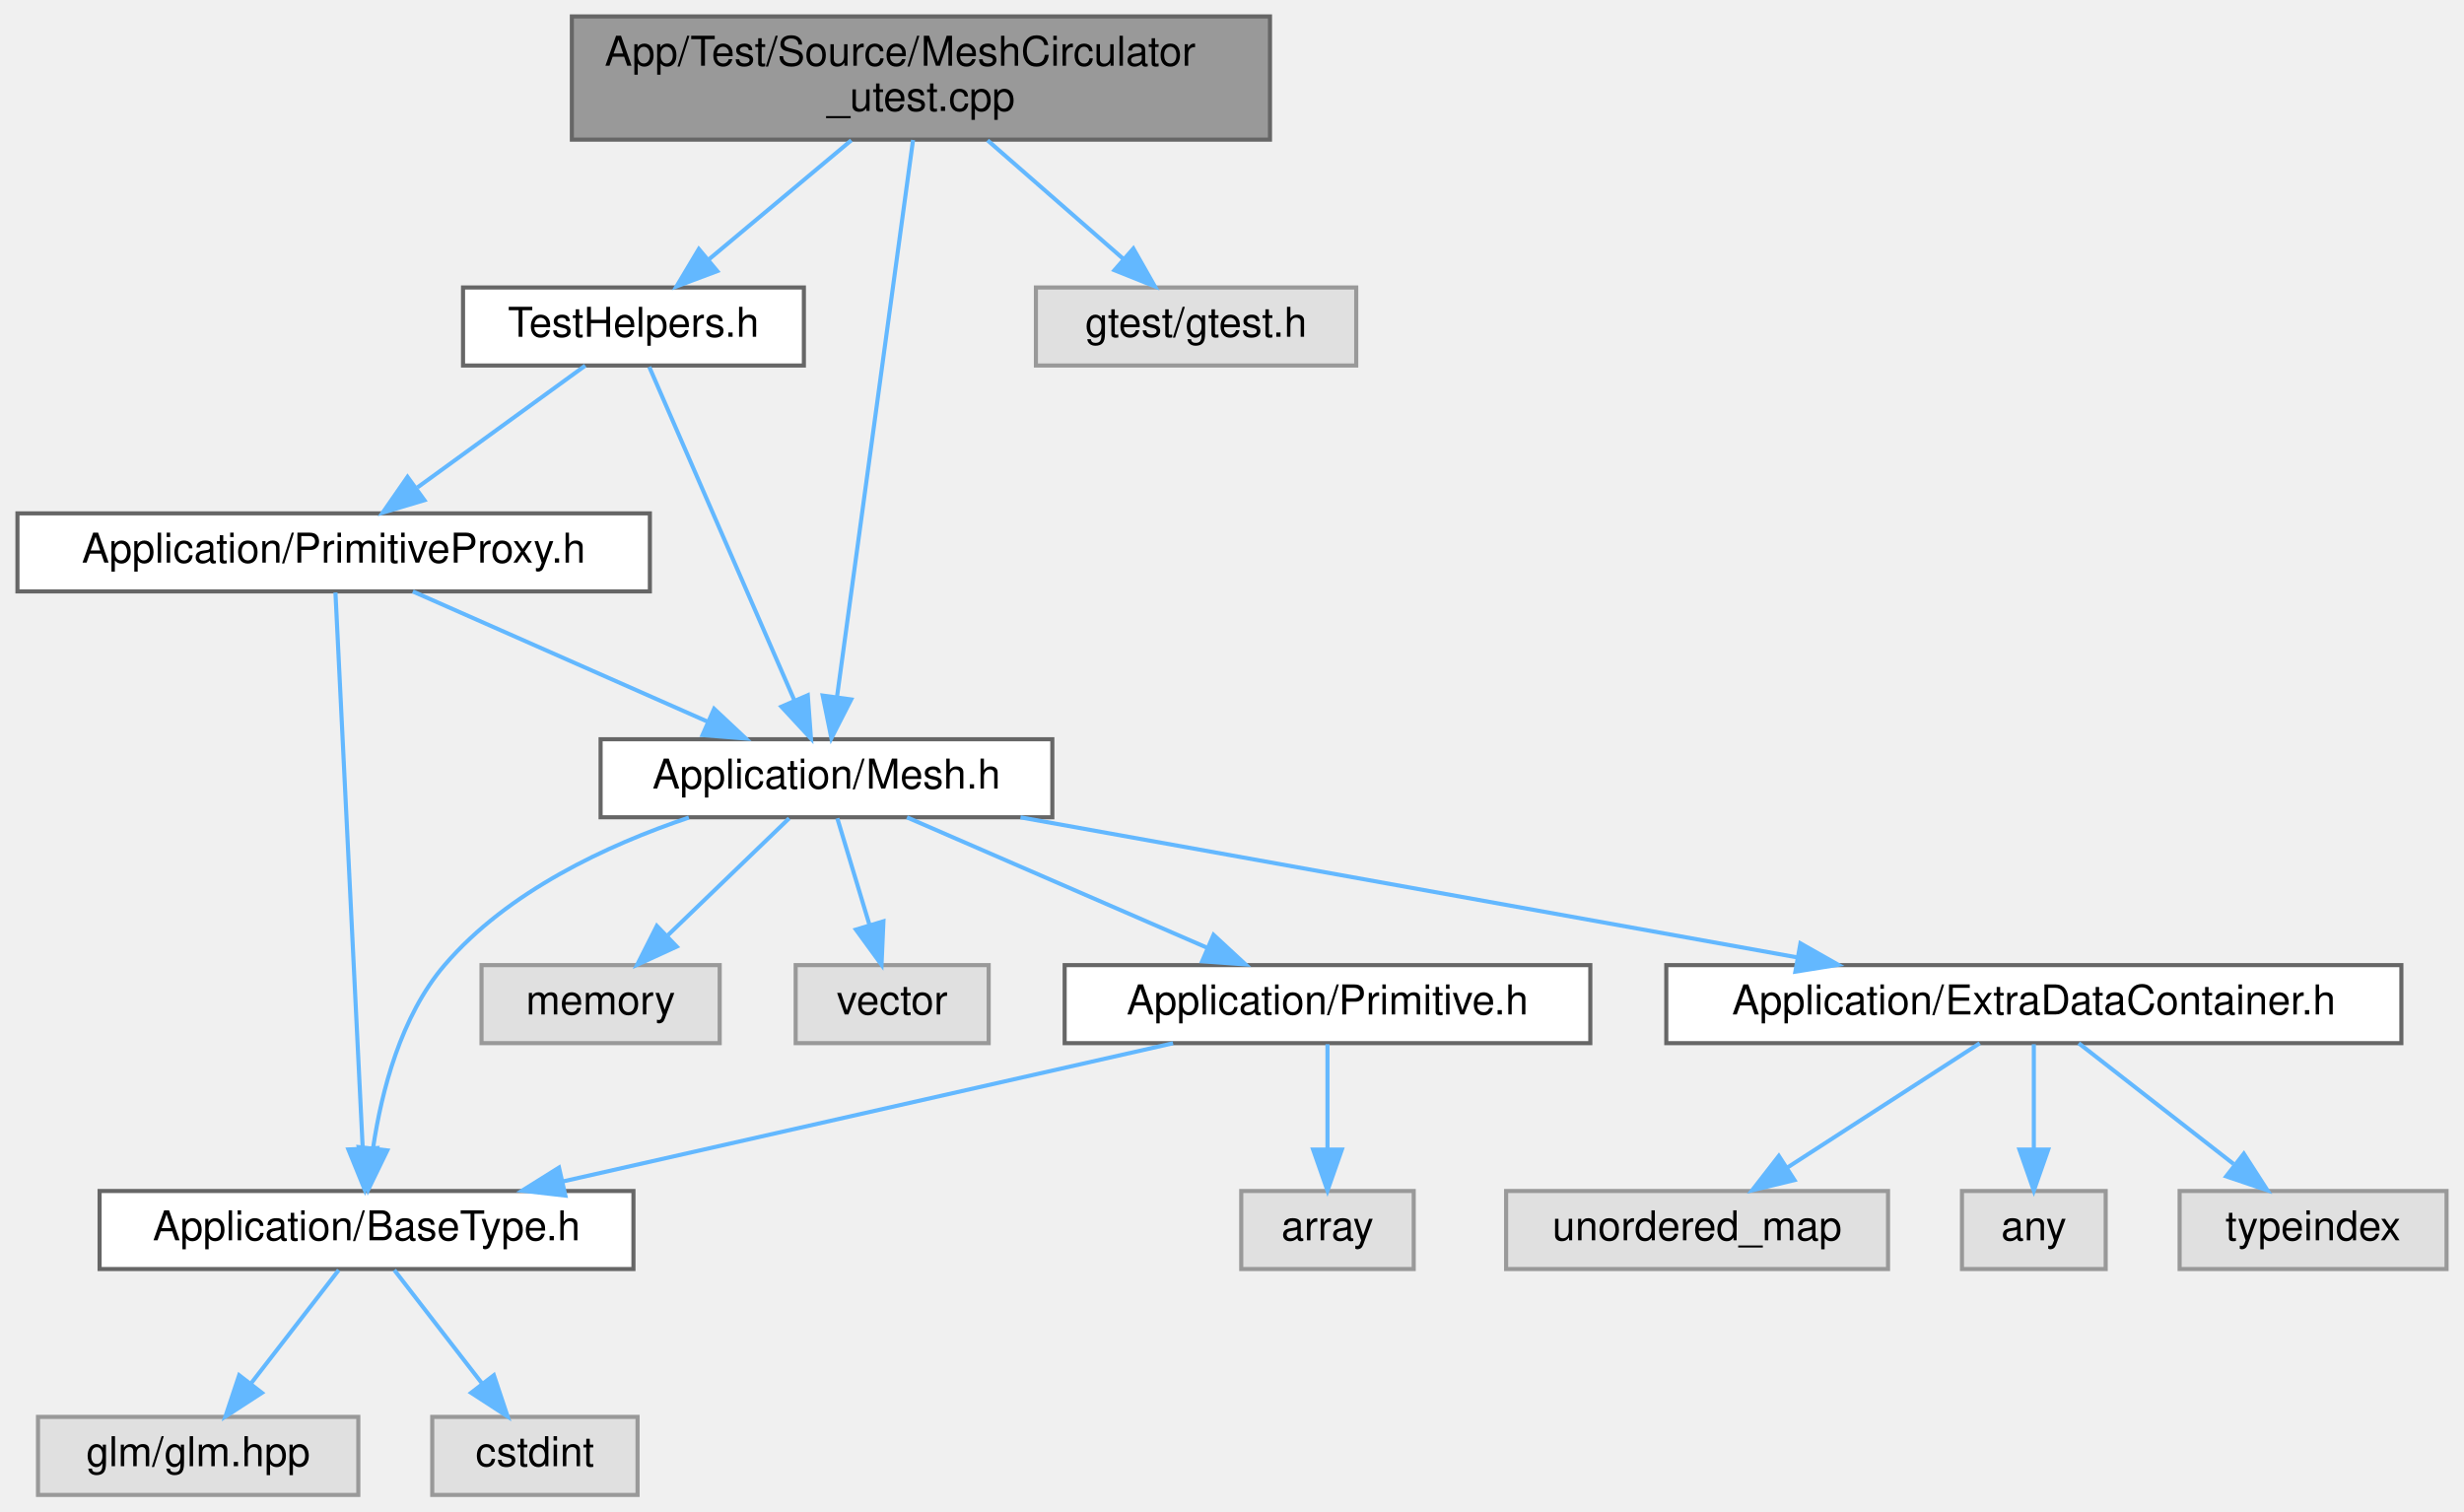
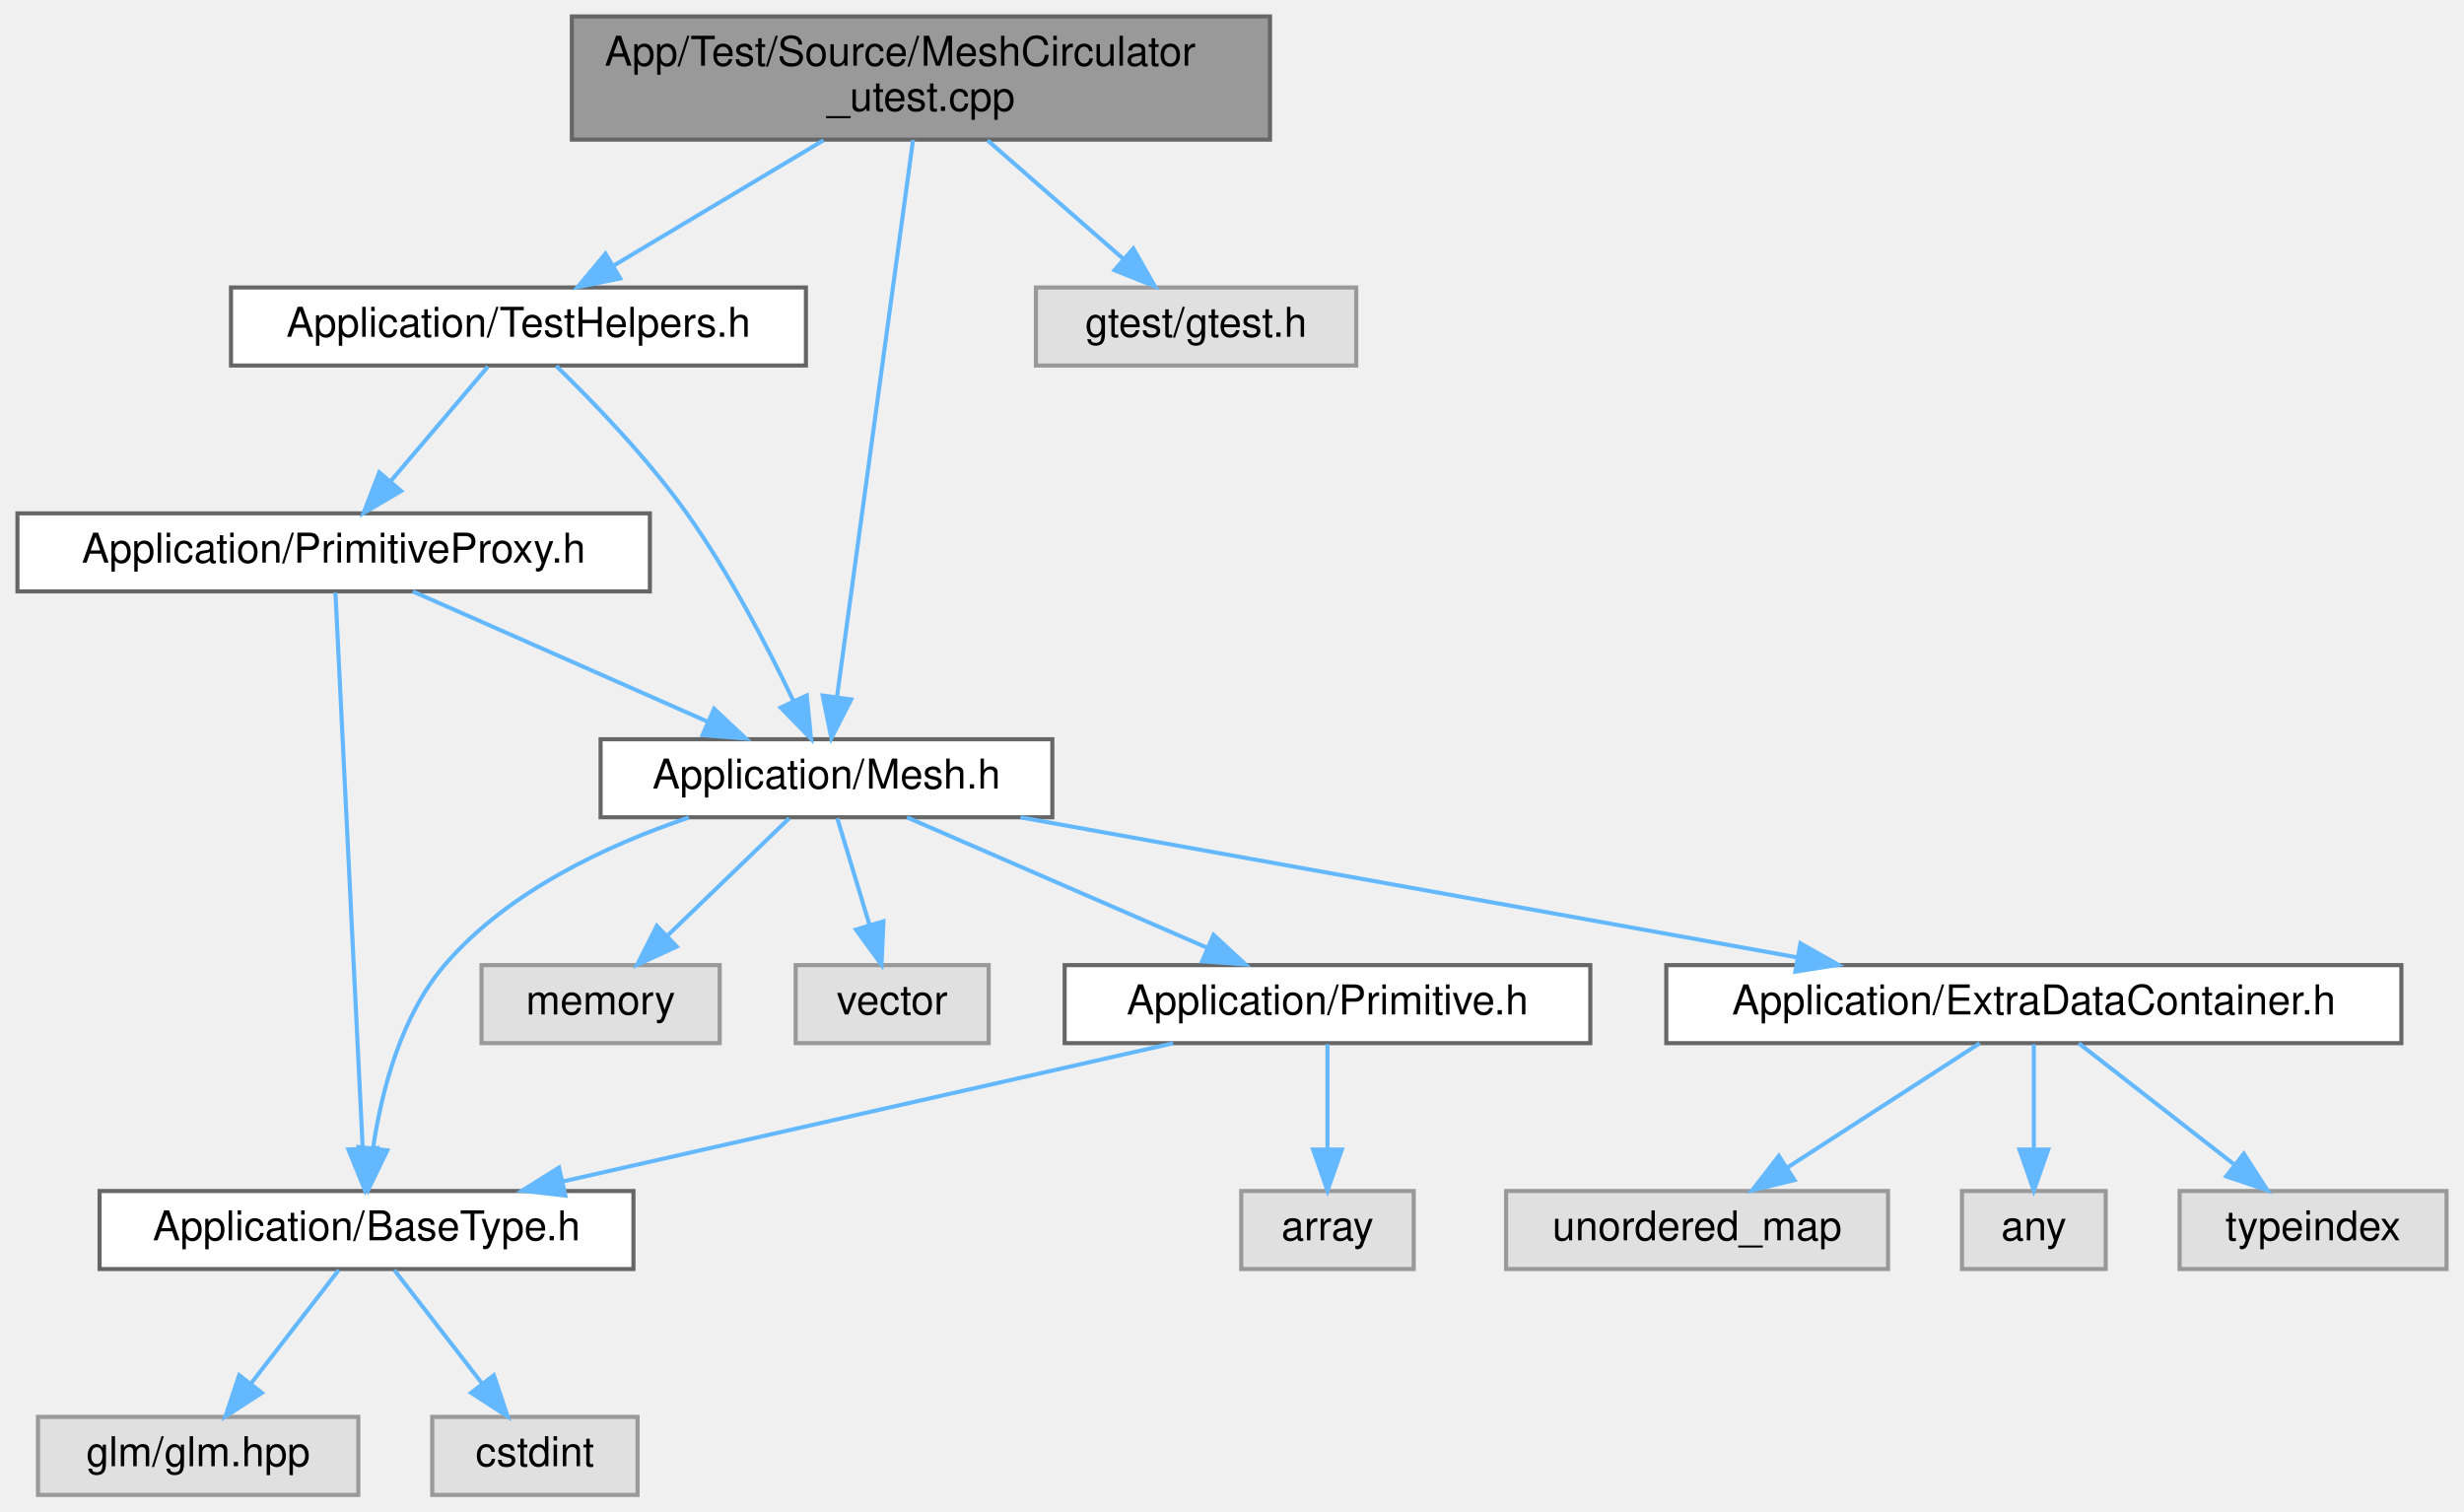
<svg xmlns="http://www.w3.org/2000/svg" xmlns:xlink="http://www.w3.org/1999/xlink" width="600pt" height="368pt" viewBox="0.00 0.00 599.50 368.00">
  <g id="graph0" class="graph" transform="scale(1 1) rotate(0) translate(4 364)">
    <g id="Node000001" class="node">
      <g id="a_Node000001">
        <a xlink:title=" ">
          <polygon fill="#999999" stroke="#666666" points="305,-360 135,-360 135,-330 305,-330 305,-360" />
          <text text-anchor="start" x="143" y="-348" font-family="Helvetica,sans-Serif" font-size="10.00">App/Test/Source/MeshCirculator</text>
          <text text-anchor="middle" x="220" y="-337" font-family="Helvetica,sans-Serif" font-size="10.00">_utest.cpp</text>
        </a>
      </g>
    </g>
    <g id="Node000002" class="node">
      <g id="a_Node000002">
        <a xlink:href="Mesh_8h.html" target="_top" xlink:title=" ">
          <polygon fill="white" stroke="#666666" points="252,-184 142,-184 142,-165 252,-165 252,-184" />
          <text text-anchor="middle" x="197" y="-172" font-family="Helvetica,sans-Serif" font-size="10.00">Application/Mesh.h</text>
        </a>
      </g>
    </g>
    <g id="edge1_Node000001_Node000002" class="edge">
      <g id="a_edge1_Node000001_Node000002">
        <a xlink:title=" ">
          <path fill="none" stroke="#63b8ff" d="M218.08,-329.92C213.95,-299.65 204.21,-228.35 199.56,-194.27" />
          <polygon fill="#63b8ff" stroke="#63b8ff" points="203.02,-193.69 198.2,-184.25 196.08,-194.64 203.02,-193.69" />
        </a>
      </g>
    </g>
    <g id="Node000014" class="node">
      <g id="a_Node000014">
        <a xlink:href="TestHelpers_8h.html" target="_top" xlink:title=" ">
-           <polygon fill="white" stroke="#666666" points="191.5,-294 108.5,-294 108.5,-275 191.5,-275 191.5,-294" />
-           <text text-anchor="middle" x="150" y="-282" font-family="Helvetica,sans-Serif" font-size="10.00">TestHelpers.h</text>
+           <polygon fill="white" stroke="#666666" points="192,-294 52,-294 52,-275 192,-275 192,-294" />
+           <text text-anchor="middle" x="122" y="-282" font-family="Helvetica,sans-Serif" font-size="10.00">Application/TestHelpers.h</text>
        </a>
      </g>
    </g>
    <g id="edge14_Node000001_Node000014" class="edge">
      <g id="a_edge14_Node000001_Node000014">
        <a xlink:title=" ">
-           <path fill="none" stroke="#63b8ff" d="M203.05,-329.84C192.58,-321.09 179.14,-309.85 168.41,-300.88" />
-           <polygon fill="#63b8ff" stroke="#63b8ff" points="170.41,-297.99 160.49,-294.27 165.92,-303.36 170.41,-297.99" />
+           <path fill="none" stroke="#63b8ff" d="M196.28,-329.84C180.8,-320.6 160.68,-308.59 145.29,-299.4" />
+           <polygon fill="#63b8ff" stroke="#63b8ff" points="146.78,-296.21 136.4,-294.09 143.19,-302.23 146.78,-296.21" />
        </a>
      </g>
    </g>
    <g id="Node000016" class="node">
      <g id="a_Node000016">
        <a xlink:title=" ">
          <polygon fill="#e0e0e0" stroke="#999999" points="326,-294 248,-294 248,-275 326,-275 326,-294" />
          <text text-anchor="middle" x="287" y="-282" font-family="Helvetica,sans-Serif" font-size="10.00">gtest/gtest.h</text>
        </a>
      </g>
    </g>
    <g id="edge19_Node000001_Node000016" class="edge">
      <g id="a_edge19_Node000001_Node000016">
        <a xlink:title=" ">
          <path fill="none" stroke="#63b8ff" d="M236.22,-329.84C246.24,-321.09 259.11,-309.85 269.38,-300.88" />
          <polygon fill="#63b8ff" stroke="#63b8ff" points="271.73,-303.48 276.96,-294.27 267.13,-298.21 271.73,-303.48" />
        </a>
      </g>
    </g>
    <g id="Node000003" class="node">
      <g id="a_Node000003">
        <a xlink:href="BaseType_8h.html" target="_top" xlink:title=" ">
          <polygon fill="white" stroke="#666666" points="150,-74 20,-74 20,-55 150,-55 150,-74" />
          <text text-anchor="middle" x="85" y="-62" font-family="Helvetica,sans-Serif" font-size="10.00">Application/BaseType.h</text>
        </a>
      </g>
    </g>
    <g id="edge2_Node000002_Node000003" class="edge">
      <g id="a_edge2_Node000002_Node000003">
        <a xlink:title=" ">
          <path fill="none" stroke="#63b8ff" d="M163.49,-164.93C143.6,-158.22 119.36,-146.95 104,-129 93.36,-116.57 88.68,-98.36 86.62,-84.62" />
          <polygon fill="#63b8ff" stroke="#63b8ff" points="90.06,-83.89 85.43,-74.36 83.11,-84.7 90.06,-83.89" />
        </a>
      </g>
    </g>
    <g id="Node000006" class="node">
      <g id="a_Node000006">
        <a xlink:href="ExtraDataContainer_8h.html" target="_top" xlink:title=" ">
          <polygon fill="white" stroke="#666666" points="580.5,-129 401.5,-129 401.5,-110 580.5,-110 580.5,-129" />
          <text text-anchor="middle" x="491" y="-117" font-family="Helvetica,sans-Serif" font-size="10.00">Application/ExtraDataContainer.h</text>
        </a>
      </g>
    </g>
    <g id="edge5_Node000002_Node000006" class="edge">
      <g id="a_edge5_Node000002_Node000006">
        <a xlink:title=" ">
          <path fill="none" stroke="#63b8ff" d="M244.24,-164.98C295.73,-155.7 378.16,-140.84 433.41,-130.88" />
          <polygon fill="#63b8ff" stroke="#63b8ff" points="434.17,-134.3 443.39,-129.08 432.93,-127.41 434.17,-134.3" />
        </a>
      </g>
    </g>
    <g id="Node000010" class="node">
      <g id="a_Node000010">
        <a xlink:href="Primitive_8h.html" target="_top" xlink:title=" ">
          <polygon fill="white" stroke="#666666" points="383,-129 255,-129 255,-110 383,-110 383,-129" />
          <text text-anchor="middle" x="319" y="-117" font-family="Helvetica,sans-Serif" font-size="10.00">Application/Primitive.h</text>
        </a>
      </g>
    </g>
    <g id="edge9_Node000002_Node000010" class="edge">
      <g id="a_edge9_Node000002_Node000010">
        <a xlink:title=" ">
          <path fill="none" stroke="#63b8ff" d="M216.6,-164.98C236.32,-156.42 266.95,-143.11 289.58,-133.28" />
          <polygon fill="#63b8ff" stroke="#63b8ff" points="291.26,-136.37 299.04,-129.17 288.48,-129.94 291.26,-136.37" />
        </a>
      </g>
    </g>
    <g id="Node000012" class="node">
      <g id="a_Node000012">
        <a xlink:title=" ">
          <polygon fill="#e0e0e0" stroke="#999999" points="171,-129 113,-129 113,-110 171,-110 171,-129" />
          <text text-anchor="middle" x="142" y="-117" font-family="Helvetica,sans-Serif" font-size="10.00">memory</text>
        </a>
      </g>
    </g>
    <g id="edge12_Node000002_Node000012" class="edge">
      <g id="a_edge12_Node000002_Node000012">
        <a xlink:title=" ">
          <path fill="none" stroke="#63b8ff" d="M187.92,-164.75C179.91,-157.03 168.04,-145.6 158.38,-136.28" />
          <polygon fill="#63b8ff" stroke="#63b8ff" points="160.54,-133.51 150.91,-129.09 155.69,-138.55 160.54,-133.51" />
        </a>
      </g>
    </g>
    <g id="Node000013" class="node">
      <g id="a_Node000013">
        <a xlink:title=" ">
          <polygon fill="#e0e0e0" stroke="#999999" points="236.5,-129 189.5,-129 189.5,-110 236.5,-110 236.5,-129" />
          <text text-anchor="middle" x="213" y="-117" font-family="Helvetica,sans-Serif" font-size="10.00">vector</text>
        </a>
      </g>
    </g>
    <g id="edge13_Node000002_Node000013" class="edge">
      <g id="a_edge13_Node000002_Node000013">
        <a xlink:title=" ">
          <path fill="none" stroke="#63b8ff" d="M199.64,-164.75C201.76,-157.72 204.81,-147.62 207.46,-138.84" />
          <polygon fill="#63b8ff" stroke="#63b8ff" points="210.87,-139.67 210.41,-129.09 204.17,-137.65 210.87,-139.67" />
        </a>
      </g>
    </g>
    <g id="Node000004" class="node">
      <g id="a_Node000004">
        <a xlink:title=" ">
          <polygon fill="#e0e0e0" stroke="#999999" points="83,-19 5,-19 5,0 83,0 83,-19" />
          <text text-anchor="middle" x="44" y="-7" font-family="Helvetica,sans-Serif" font-size="10.00">glm/glm.hpp</text>
        </a>
      </g>
    </g>
    <g id="edge3_Node000003_Node000004" class="edge">
      <g id="a_edge3_Node000003_Node000004">
        <a xlink:title=" ">
          <path fill="none" stroke="#63b8ff" d="M78.23,-54.75C72.44,-47.26 63.94,-36.28 56.86,-27.13" />
          <polygon fill="#63b8ff" stroke="#63b8ff" points="59.53,-24.86 50.64,-19.09 53.99,-29.14 59.53,-24.86" />
        </a>
      </g>
    </g>
    <g id="Node000005" class="node">
      <g id="a_Node000005">
        <a xlink:title=" ">
          <polygon fill="#e0e0e0" stroke="#999999" points="151,-19 101,-19 101,0 151,0 151,-19" />
          <text text-anchor="middle" x="126" y="-7" font-family="Helvetica,sans-Serif" font-size="10.00">cstdint</text>
        </a>
      </g>
    </g>
    <g id="edge4_Node000003_Node000005" class="edge">
      <g id="a_edge4_Node000003_Node000005">
        <a xlink:title=" ">
          <path fill="none" stroke="#63b8ff" d="M91.77,-54.75C97.56,-47.26 106.06,-36.28 113.14,-27.13" />
          <polygon fill="#63b8ff" stroke="#63b8ff" points="116.01,-29.14 119.36,-19.09 110.47,-24.86 116.01,-29.14" />
        </a>
      </g>
    </g>
    <g id="Node000007" class="node">
      <g id="a_Node000007">
        <a xlink:title=" ">
          <polygon fill="#e0e0e0" stroke="#999999" points="508.5,-74 473.5,-74 473.5,-55 508.5,-55 508.5,-74" />
          <text text-anchor="middle" x="491" y="-62" font-family="Helvetica,sans-Serif" font-size="10.00">any</text>
        </a>
      </g>
    </g>
    <g id="edge6_Node000006_Node000007" class="edge">
      <g id="a_edge6_Node000006_Node000007">
        <a xlink:title=" ">
          <path fill="none" stroke="#63b8ff" d="M491,-109.75C491,-102.8 491,-92.85 491,-84.13" />
          <polygon fill="#63b8ff" stroke="#63b8ff" points="494.5,-84.09 491,-74.09 487.5,-84.09 494.5,-84.09" />
        </a>
      </g>
    </g>
    <g id="Node000008" class="node">
      <g id="a_Node000008">
        <a xlink:title=" ">
          <polygon fill="#e0e0e0" stroke="#999999" points="591.5,-74 526.5,-74 526.5,-55 591.5,-55 591.5,-74" />
          <text text-anchor="middle" x="559" y="-62" font-family="Helvetica,sans-Serif" font-size="10.00">typeindex</text>
        </a>
      </g>
    </g>
    <g id="edge7_Node000006_Node000008" class="edge">
      <g id="a_edge7_Node000006_Node000008">
        <a xlink:title=" ">
          <path fill="none" stroke="#63b8ff" d="M501.93,-109.98C512.08,-102.07 527.42,-90.11 539.65,-80.58" />
          <polygon fill="#63b8ff" stroke="#63b8ff" points="542.14,-83.08 547.88,-74.17 537.84,-77.56 542.14,-83.08" />
        </a>
      </g>
    </g>
    <g id="Node000009" class="node">
      <g id="a_Node000009">
        <a xlink:title=" ">
          <polygon fill="#e0e0e0" stroke="#999999" points="455.5,-74 362.5,-74 362.5,-55 455.5,-55 455.5,-74" />
          <text text-anchor="middle" x="409" y="-62" font-family="Helvetica,sans-Serif" font-size="10.00">unordered_map</text>
        </a>
      </g>
    </g>
    <g id="edge8_Node000006_Node000009" class="edge">
      <g id="a_edge8_Node000006_Node000009">
        <a xlink:title=" ">
          <path fill="none" stroke="#63b8ff" d="M477.83,-109.98C465.23,-101.84 446,-89.41 431.06,-79.76" />
          <polygon fill="#63b8ff" stroke="#63b8ff" points="432.71,-76.66 422.41,-74.17 428.91,-82.54 432.71,-76.66" />
        </a>
      </g>
    </g>
    <g id="edge10_Node000010_Node000003" class="edge">
      <g id="a_edge10_Node000010_Node000003">
        <a xlink:title=" ">
          <path fill="none" stroke="#63b8ff" d="M281.4,-109.98C241.01,-100.84 176.72,-86.27 132.77,-76.32" />
          <polygon fill="#63b8ff" stroke="#63b8ff" points="133.42,-72.88 122.89,-74.08 131.87,-79.7 133.42,-72.88" />
        </a>
      </g>
    </g>
    <g id="Node000011" class="node">
      <g id="a_Node000011">
        <a xlink:title=" ">
          <polygon fill="#e0e0e0" stroke="#999999" points="340,-74 298,-74 298,-55 340,-55 340,-74" />
          <text text-anchor="middle" x="319" y="-62" font-family="Helvetica,sans-Serif" font-size="10.00">array</text>
        </a>
      </g>
    </g>
    <g id="edge11_Node000010_Node000011" class="edge">
      <g id="a_edge11_Node000010_Node000011">
        <a xlink:title=" ">
          <path fill="none" stroke="#63b8ff" d="M319,-109.75C319,-102.8 319,-92.85 319,-84.13" />
          <polygon fill="#63b8ff" stroke="#63b8ff" points="322.5,-84.09 319,-74.09 315.5,-84.09 322.5,-84.09" />
        </a>
      </g>
    </g>
    <g id="edge15_Node000014_Node000002" class="edge">
      <g id="a_edge15_Node000014_Node000002">
        <a xlink:title=" ">
-           <path fill="none" stroke="#63b8ff" d="M153.85,-274.66C161.53,-257.01 178.9,-217.09 189.11,-193.64" />
-           <polygon fill="#63b8ff" stroke="#63b8ff" points="192.45,-194.72 193.23,-184.16 186.03,-191.93 192.45,-194.72" />
+           <path fill="none" stroke="#63b8ff" d="M131.2,-274.88C140.02,-266.31 153.38,-252.53 163,-239 173.29,-224.52 182.63,-206.56 188.9,-193.44" />
+           <polygon fill="#63b8ff" stroke="#63b8ff" points="192.2,-194.66 193.24,-184.12 185.85,-191.71 192.2,-194.66" />
        </a>
      </g>
    </g>
    <g id="Node000015" class="node">
      <g id="a_Node000015">
        <a xlink:href="PrimitiveProxy_8h.html" target="_top" xlink:title=" ">
          <polygon fill="white" stroke="#666666" points="154,-239 0,-239 0,-220 154,-220 154,-239" />
          <text text-anchor="middle" x="77" y="-227" font-family="Helvetica,sans-Serif" font-size="10.00">Application/PrimitiveProxy.h</text>
        </a>
      </g>
    </g>
    <g id="edge16_Node000014_Node000015" class="edge">
      <g id="a_edge16_Node000014_Node000015">
        <a xlink:title=" ">
-           <path fill="none" stroke="#63b8ff" d="M138.27,-274.98C127.27,-267 110.58,-254.88 97.4,-245.31" />
-           <polygon fill="#63b8ff" stroke="#63b8ff" points="99.09,-242.21 88.94,-239.17 94.98,-247.88 99.09,-242.21" />
+           <path fill="none" stroke="#63b8ff" d="M114.57,-274.75C108.15,-267.18 98.69,-256.05 90.88,-246.84" />
+           <polygon fill="#63b8ff" stroke="#63b8ff" points="93.43,-244.45 84.29,-239.09 88.1,-248.98 93.43,-244.45" />
        </a>
      </g>
    </g>
    <g id="edge18_Node000015_Node000002" class="edge">
      <g id="a_edge18_Node000015_Node000002">
        <a xlink:title=" ">
          <path fill="none" stroke="#63b8ff" d="M96.28,-219.98C115.67,-211.42 145.81,-198.11 168.07,-188.28" />
          <polygon fill="#63b8ff" stroke="#63b8ff" points="169.64,-191.41 177.37,-184.17 166.81,-185.01 169.64,-191.41" />
        </a>
      </g>
    </g>
    <g id="edge17_Node000015_Node000003" class="edge">
      <g id="a_edge17_Node000015_Node000003">
        <a xlink:title=" ">
          <path fill="none" stroke="#63b8ff" d="M77.43,-219.74C78.68,-194.31 82.32,-120.08 84.06,-84.69" />
          <polygon fill="#63b8ff" stroke="#63b8ff" points="87.57,-84.47 84.57,-74.31 80.58,-84.12 87.57,-84.47" />
        </a>
      </g>
    </g>
  </g>
</svg>
